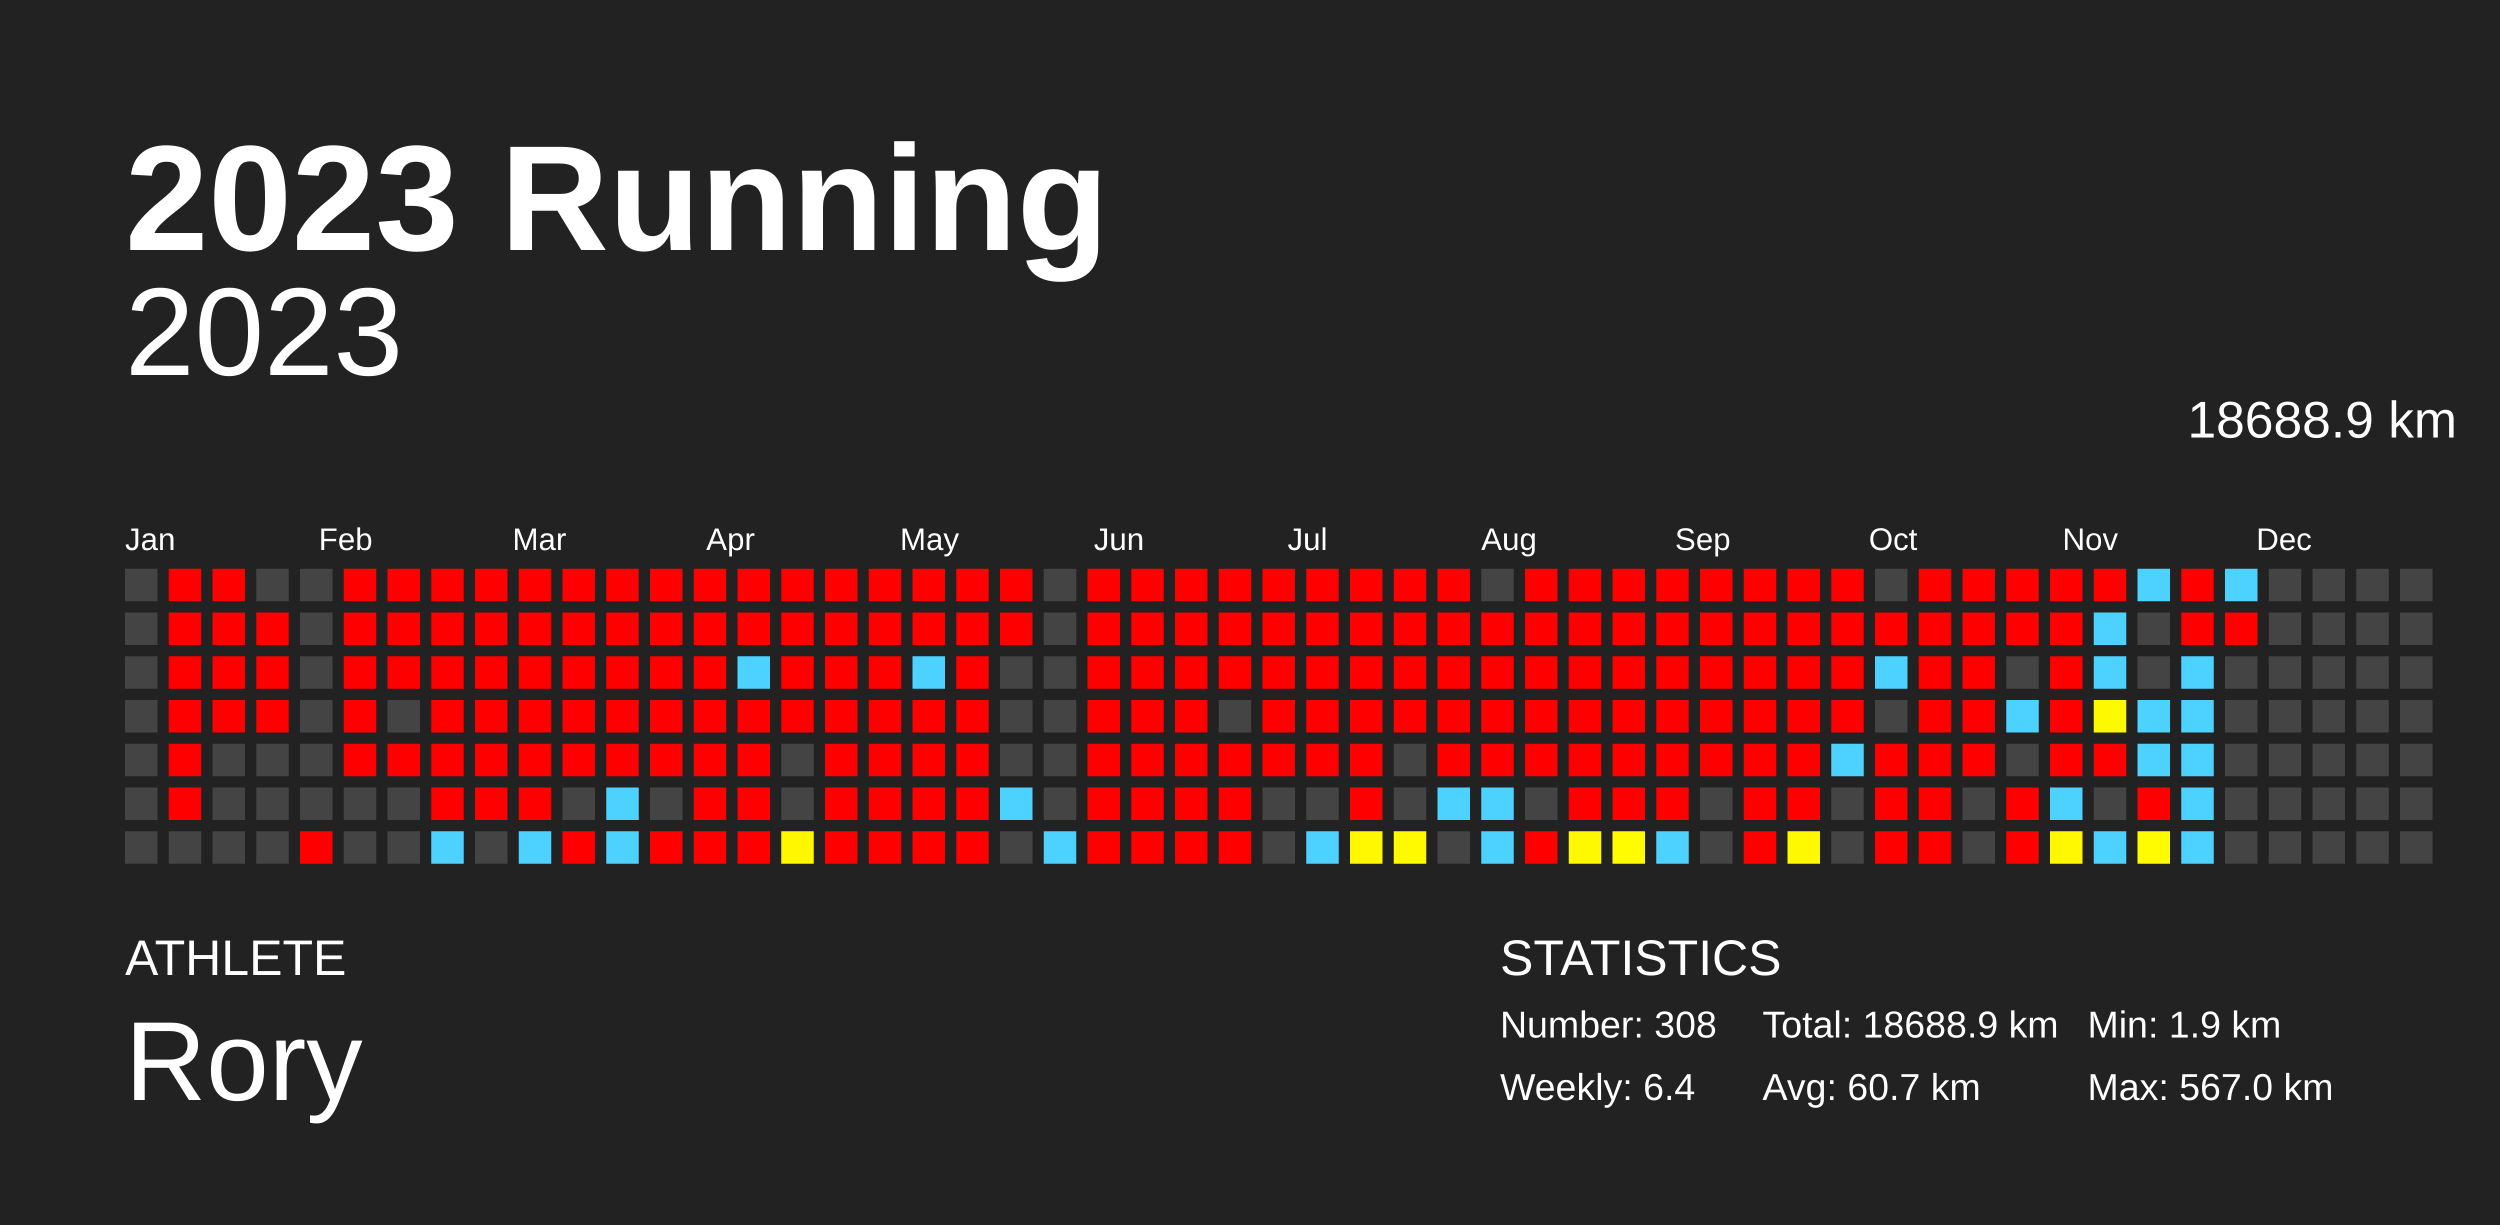
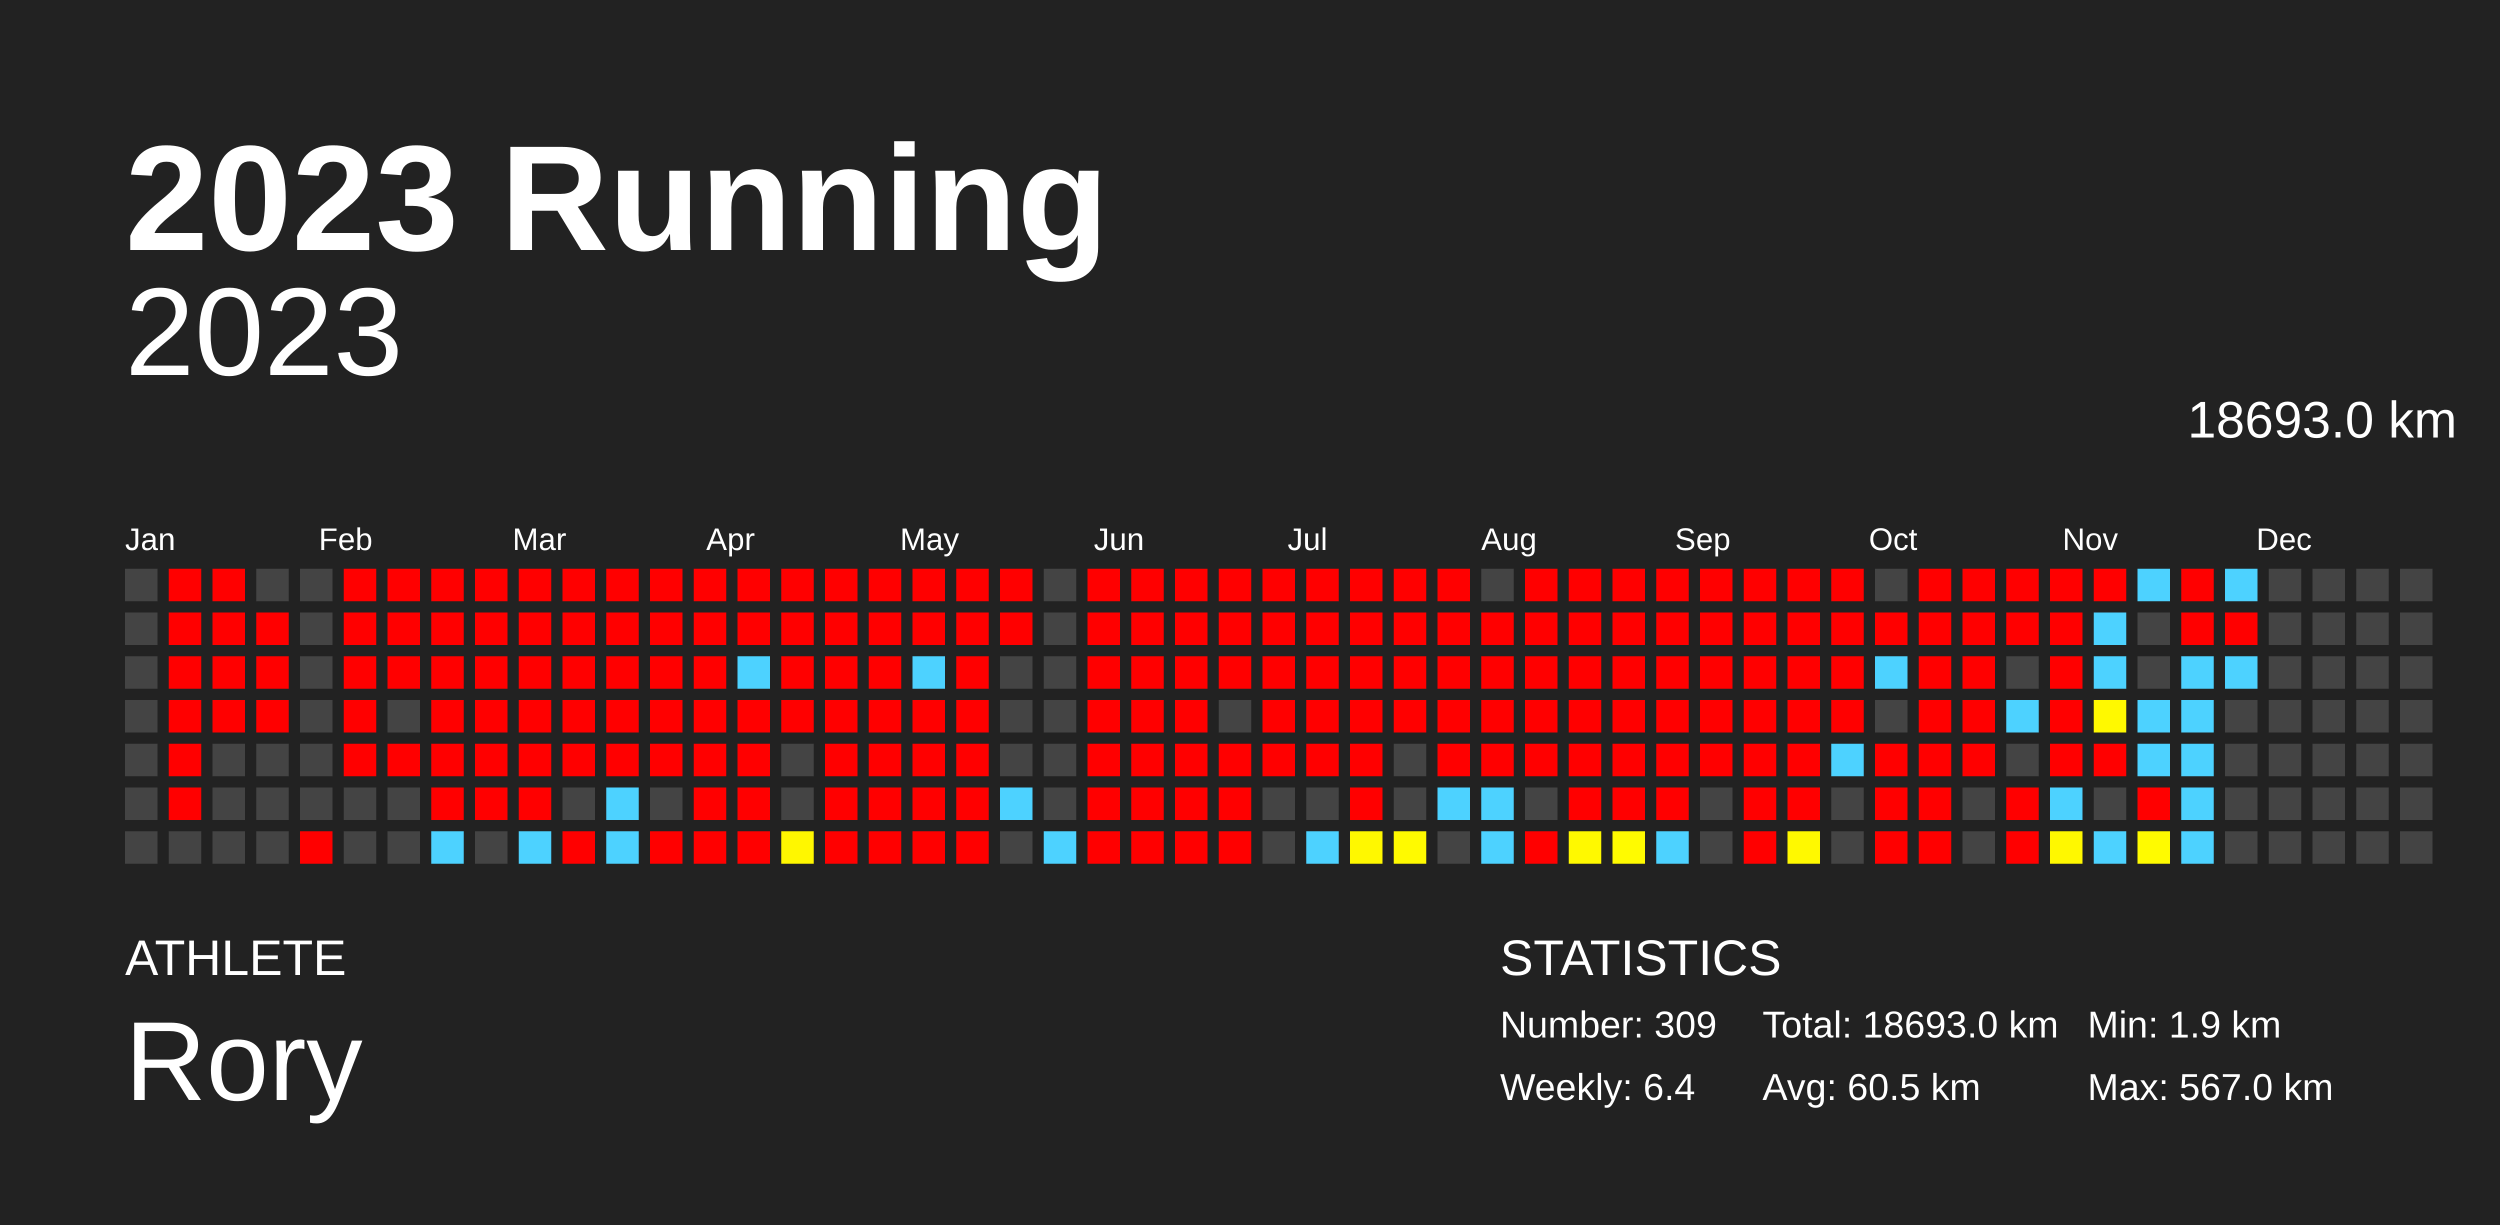
<svg xmlns="http://www.w3.org/2000/svg" baseProfile="full" height="98mm" version="1.1" viewBox="0,0,200,98" width="200mm">
  <defs />
  <rect fill="#222222" height="98" width="200" x="0" y="0" />
  <text fill="#FFFFFF" style="font-size:12px; font-family:Arial; font-weight:bold;" x="10" y="20">2023 Running</text>
  <text fill="#FFFFFF" style="font-size:4px; font-family:Arial" x="10" y="78">ATHLETE</text>
  <text fill="#FFFFFF" style="font-size:9px; font-family:Arial" x="10" y="88">Rory</text>
  <text fill="#FFFFFF" style="font-size:4px; font-family:Arial" x="120" y="78">STATISTICS</text>
-   <text fill="#FFFFFF" style="font-size:3px; font-family:Arial" x="120" y="83">Number: 308</text>
+   <text fill="#FFFFFF" style="font-size:3px; font-family:Arial" x="120" y="83">Number: 309</text>
  <text fill="#FFFFFF" style="font-size:3px; font-family:Arial" x="120" y="88">Weekly: 6.4</text>
-   <text fill="#FFFFFF" style="font-size:3px; font-family:Arial" x="141" y="83">Total: 18688.9 km</text>
-   <text fill="#FFFFFF" style="font-size:3px; font-family:Arial" x="141" y="88">Avg: 60.7 km</text>
+   <text fill="#FFFFFF" style="font-size:3px; font-family:Arial" x="141" y="83">Total: 18693.0 km</text>
+   <text fill="#FFFFFF" style="font-size:3px; font-family:Arial" x="141" y="88">Avg: 60.5 km</text>
  <text fill="#FFFFFF" style="font-size:3px; font-family:Arial" x="167" y="83">Min: 1.9 km</text>
  <text fill="#FFFFFF" style="font-size:3px; font-family:Arial" x="167" y="88">Max: 567.0 km</text>
  <text alignment-baseline="hanging" fill="#FFFFFF" style="font-size:10.0px; font-family:Arial;" x="10" y="30">2023</text>
-   <text alignment-baseline="hanging" fill="#FFFFFF" style="font-size:4.125px; font-family:Arial;" x="175" y="35">18688.9 km</text>
+   <text alignment-baseline="hanging" fill="#FFFFFF" style="font-size:4.125px; font-family:Arial;" x="175" y="35">18693.0 km</text>
  <text fill="#FFFFFF" style="font-size:2.5px; font-family:Arial" x="10.0" y="44">Jan</text>
  <text fill="#FFFFFF" style="font-size:2.5px; font-family:Arial" x="25.5" y="44">Feb</text>
  <text fill="#FFFFFF" style="font-size:2.5px; font-family:Arial" x="41.0" y="44">Mar</text>
  <text fill="#FFFFFF" style="font-size:2.5px; font-family:Arial" x="56.5" y="44">Apr</text>
  <text fill="#FFFFFF" style="font-size:2.5px; font-family:Arial" x="72.0" y="44">May</text>
  <text fill="#FFFFFF" style="font-size:2.5px; font-family:Arial" x="87.5" y="44">Jun</text>
  <text fill="#FFFFFF" style="font-size:2.5px; font-family:Arial" x="103.0" y="44">Jul</text>
  <text fill="#FFFFFF" style="font-size:2.5px; font-family:Arial" x="118.5" y="44">Aug</text>
  <text fill="#FFFFFF" style="font-size:2.5px; font-family:Arial" x="134.0" y="44">Sep</text>
  <text fill="#FFFFFF" style="font-size:2.5px; font-family:Arial" x="149.5" y="44">Oct</text>
  <text fill="#FFFFFF" style="font-size:2.5px; font-family:Arial" x="165.0" y="44">Nov</text>
  <text fill="#FFFFFF" style="font-size:2.5px; font-family:Arial" x="180.5" y="44">Dec</text>
  <rect fill="#444444" height="2.6" width="2.6" x="10.0" y="45.5" />
  <rect fill="#444444" height="2.6" width="2.6" x="10.0" y="49.0" />
  <rect fill="#444444" height="2.6" width="2.6" x="10.0" y="52.5" />
  <rect fill="#444444" height="2.6" width="2.6" x="10.0" y="56.0" />
  <rect fill="#444444" height="2.6" width="2.6" x="10.0" y="59.5" />
  <rect fill="#444444" height="2.6" width="2.6" x="10.0" y="63.0" />
  <rect fill="#444444" height="2.6" width="2.6" x="10.0" y="66.5" />
  <rect fill="red" height="2.6" width="2.6" x="13.5" y="45.5" />
  <rect fill="red" height="2.6" width="2.6" x="13.5" y="49.0" />
  <rect fill="red" height="2.6" width="2.6" x="13.5" y="52.5" />
  <rect fill="red" height="2.6" width="2.6" x="13.5" y="56.0" />
  <rect fill="red" height="2.6" width="2.6" x="13.5" y="59.5" />
  <rect fill="red" height="2.6" width="2.6" x="13.5" y="63.0" />
  <rect fill="#444444" height="2.6" width="2.6" x="13.5" y="66.5" />
  <rect fill="red" height="2.6" width="2.6" x="17.0" y="45.5" />
  <rect fill="red" height="2.6" width="2.6" x="17.0" y="49.0" />
  <rect fill="red" height="2.6" width="2.6" x="17.0" y="52.5" />
  <rect fill="red" height="2.6" width="2.6" x="17.0" y="56.0" />
  <rect fill="#444444" height="2.6" width="2.6" x="17.0" y="59.5" />
  <rect fill="#444444" height="2.6" width="2.6" x="17.0" y="63.0" />
  <rect fill="#444444" height="2.6" width="2.6" x="17.0" y="66.5" />
  <rect fill="#444444" height="2.6" width="2.6" x="20.5" y="45.5" />
  <rect fill="red" height="2.6" width="2.6" x="20.5" y="49.0" />
  <rect fill="red" height="2.6" width="2.6" x="20.5" y="52.5" />
  <rect fill="red" height="2.6" width="2.6" x="20.5" y="56.0" />
  <rect fill="#444444" height="2.6" width="2.6" x="20.5" y="59.5" />
  <rect fill="#444444" height="2.6" width="2.6" x="20.5" y="63.0" />
  <rect fill="#444444" height="2.6" width="2.6" x="20.5" y="66.5" />
  <rect fill="#444444" height="2.6" width="2.6" x="24.0" y="45.5" />
  <rect fill="#444444" height="2.6" width="2.6" x="24.0" y="49.0" />
  <rect fill="#444444" height="2.6" width="2.6" x="24.0" y="52.5" />
  <rect fill="#444444" height="2.6" width="2.6" x="24.0" y="56.0" />
  <rect fill="#444444" height="2.6" width="2.6" x="24.0" y="59.5" />
  <rect fill="#444444" height="2.6" width="2.6" x="24.0" y="63.0" />
  <rect fill="red" height="2.6" width="2.6" x="24.0" y="66.5" />
  <rect fill="red" height="2.6" width="2.6" x="27.5" y="45.5" />
  <rect fill="red" height="2.6" width="2.6" x="27.5" y="49.0" />
  <rect fill="red" height="2.6" width="2.6" x="27.5" y="52.5" />
  <rect fill="red" height="2.6" width="2.6" x="27.5" y="56.0" />
  <rect fill="red" height="2.6" width="2.6" x="27.5" y="59.5" />
  <rect fill="#444444" height="2.6" width="2.6" x="27.5" y="63.0" />
  <rect fill="#444444" height="2.6" width="2.6" x="27.5" y="66.5" />
  <rect fill="red" height="2.6" width="2.6" x="31.0" y="45.5" />
  <rect fill="red" height="2.6" width="2.6" x="31.0" y="49.0" />
  <rect fill="red" height="2.6" width="2.6" x="31.0" y="52.5" />
  <rect fill="#444444" height="2.6" width="2.6" x="31.0" y="56.0" />
  <rect fill="red" height="2.6" width="2.6" x="31.0" y="59.5" />
  <rect fill="#444444" height="2.6" width="2.6" x="31.0" y="63.0" />
  <rect fill="#444444" height="2.6" width="2.6" x="31.0" y="66.5" />
  <rect fill="red" height="2.6" width="2.6" x="34.5" y="45.5" />
  <rect fill="red" height="2.6" width="2.6" x="34.5" y="49.0" />
  <rect fill="red" height="2.6" width="2.6" x="34.5" y="52.5" />
  <rect fill="red" height="2.6" width="2.6" x="34.5" y="56.0" />
  <rect fill="red" height="2.6" width="2.6" x="34.5" y="59.5" />
  <rect fill="red" height="2.6" width="2.6" x="34.5" y="63.0" />
  <rect fill="#4dd2ff" height="2.6" width="2.6" x="34.5" y="66.5" />
  <rect fill="red" height="2.6" width="2.6" x="38.0" y="45.5" />
  <rect fill="red" height="2.6" width="2.6" x="38.0" y="49.0" />
  <rect fill="red" height="2.6" width="2.6" x="38.0" y="52.5" />
  <rect fill="red" height="2.6" width="2.6" x="38.0" y="56.0" />
  <rect fill="red" height="2.6" width="2.6" x="38.0" y="59.5" />
  <rect fill="red" height="2.6" width="2.6" x="38.0" y="63.0" />
  <rect fill="#444444" height="2.6" width="2.6" x="38.0" y="66.5" />
  <rect fill="red" height="2.6" width="2.6" x="41.5" y="45.5" />
  <rect fill="red" height="2.6" width="2.6" x="41.5" y="49.0" />
  <rect fill="red" height="2.6" width="2.6" x="41.5" y="52.5" />
  <rect fill="red" height="2.6" width="2.6" x="41.5" y="56.0" />
  <rect fill="red" height="2.6" width="2.6" x="41.5" y="59.5" />
  <rect fill="red" height="2.6" width="2.6" x="41.5" y="63.0" />
  <rect fill="#4dd2ff" height="2.6" width="2.6" x="41.5" y="66.5" />
  <rect fill="red" height="2.6" width="2.6" x="45.0" y="45.5" />
  <rect fill="red" height="2.6" width="2.6" x="45.0" y="49.0" />
  <rect fill="red" height="2.6" width="2.6" x="45.0" y="52.5" />
  <rect fill="red" height="2.6" width="2.6" x="45.0" y="56.0" />
  <rect fill="red" height="2.6" width="2.6" x="45.0" y="59.5" />
  <rect fill="#444444" height="2.6" width="2.6" x="45.0" y="63.0" />
  <rect fill="red" height="2.6" width="2.6" x="45.0" y="66.5" />
  <rect fill="red" height="2.6" width="2.6" x="48.5" y="45.5" />
  <rect fill="red" height="2.6" width="2.6" x="48.5" y="49.0" />
  <rect fill="red" height="2.6" width="2.6" x="48.5" y="52.5" />
  <rect fill="red" height="2.6" width="2.6" x="48.5" y="56.0" />
  <rect fill="red" height="2.6" width="2.6" x="48.5" y="59.5" />
  <rect fill="#4dd2ff" height="2.6" width="2.6" x="48.5" y="63.0" />
  <rect fill="#4dd2ff" height="2.6" width="2.6" x="48.5" y="66.5" />
  <rect fill="red" height="2.6" width="2.6" x="52.0" y="45.5" />
  <rect fill="red" height="2.6" width="2.6" x="52.0" y="49.0" />
  <rect fill="red" height="2.6" width="2.6" x="52.0" y="52.5" />
  <rect fill="red" height="2.6" width="2.6" x="52.0" y="56.0" />
  <rect fill="red" height="2.6" width="2.6" x="52.0" y="59.5" />
  <rect fill="#444444" height="2.6" width="2.6" x="52.0" y="63.0" />
  <rect fill="red" height="2.6" width="2.6" x="52.0" y="66.5" />
  <rect fill="red" height="2.6" width="2.6" x="55.5" y="45.5" />
  <rect fill="red" height="2.6" width="2.6" x="55.5" y="49.0" />
  <rect fill="red" height="2.6" width="2.6" x="55.5" y="52.5" />
  <rect fill="red" height="2.6" width="2.6" x="55.5" y="56.0" />
  <rect fill="red" height="2.6" width="2.6" x="55.5" y="59.5" />
  <rect fill="red" height="2.6" width="2.6" x="55.5" y="63.0" />
  <rect fill="red" height="2.6" width="2.6" x="55.5" y="66.5" />
  <rect fill="red" height="2.6" width="2.6" x="59.0" y="45.5" />
  <rect fill="red" height="2.6" width="2.6" x="59.0" y="49.0" />
  <rect fill="#4dd2ff" height="2.6" width="2.6" x="59.0" y="52.5" />
  <rect fill="red" height="2.6" width="2.6" x="59.0" y="56.0" />
  <rect fill="red" height="2.6" width="2.6" x="59.0" y="59.5" />
  <rect fill="red" height="2.6" width="2.6" x="59.0" y="63.0" />
  <rect fill="red" height="2.6" width="2.6" x="59.0" y="66.5" />
  <rect fill="red" height="2.6" width="2.6" x="62.5" y="45.5" />
  <rect fill="red" height="2.6" width="2.6" x="62.5" y="49.0" />
  <rect fill="red" height="2.6" width="2.6" x="62.5" y="52.5" />
  <rect fill="red" height="2.6" width="2.6" x="62.5" y="56.0" />
  <rect fill="#444444" height="2.6" width="2.6" x="62.5" y="59.5" />
  <rect fill="#444444" height="2.6" width="2.6" x="62.5" y="63.0" />
  <rect fill="#fff700" height="2.6" width="2.6" x="62.5" y="66.5" />
  <rect fill="red" height="2.6" width="2.6" x="66.0" y="45.5" />
  <rect fill="red" height="2.6" width="2.6" x="66.0" y="49.0" />
  <rect fill="red" height="2.6" width="2.6" x="66.0" y="52.5" />
  <rect fill="red" height="2.6" width="2.6" x="66.0" y="56.0" />
  <rect fill="red" height="2.6" width="2.6" x="66.0" y="59.5" />
  <rect fill="red" height="2.6" width="2.6" x="66.0" y="63.0" />
  <rect fill="red" height="2.6" width="2.6" x="66.0" y="66.5" />
  <rect fill="red" height="2.6" width="2.6" x="69.5" y="45.5" />
  <rect fill="red" height="2.6" width="2.6" x="69.5" y="49.0" />
  <rect fill="red" height="2.6" width="2.6" x="69.5" y="52.5" />
  <rect fill="red" height="2.6" width="2.6" x="69.5" y="56.0" />
  <rect fill="red" height="2.6" width="2.6" x="69.5" y="59.5" />
  <rect fill="red" height="2.6" width="2.6" x="69.5" y="63.0" />
  <rect fill="red" height="2.6" width="2.6" x="69.5" y="66.5" />
  <rect fill="red" height="2.6" width="2.6" x="73.0" y="45.5" />
  <rect fill="red" height="2.6" width="2.6" x="73.0" y="49.0" />
  <rect fill="#4dd2ff" height="2.6" width="2.6" x="73.0" y="52.5" />
  <rect fill="red" height="2.6" width="2.6" x="73.0" y="56.0" />
  <rect fill="red" height="2.6" width="2.6" x="73.0" y="59.5" />
  <rect fill="red" height="2.6" width="2.6" x="73.0" y="63.0" />
  <rect fill="red" height="2.6" width="2.6" x="73.0" y="66.5" />
  <rect fill="red" height="2.6" width="2.6" x="76.5" y="45.5" />
  <rect fill="red" height="2.6" width="2.6" x="76.5" y="49.0" />
  <rect fill="red" height="2.6" width="2.6" x="76.5" y="52.5" />
  <rect fill="red" height="2.6" width="2.6" x="76.5" y="56.0" />
  <rect fill="red" height="2.6" width="2.6" x="76.5" y="59.5" />
  <rect fill="red" height="2.6" width="2.6" x="76.5" y="63.0" />
  <rect fill="red" height="2.6" width="2.6" x="76.5" y="66.5" />
  <rect fill="red" height="2.6" width="2.6" x="80.0" y="45.5" />
  <rect fill="red" height="2.6" width="2.6" x="80.0" y="49.0" />
  <rect fill="#444444" height="2.6" width="2.6" x="80.0" y="52.5" />
  <rect fill="#444444" height="2.6" width="2.6" x="80.0" y="56.0" />
  <rect fill="#444444" height="2.6" width="2.6" x="80.0" y="59.5" />
  <rect fill="#4dd2ff" height="2.6" width="2.6" x="80.0" y="63.0" />
  <rect fill="#444444" height="2.6" width="2.6" x="80.0" y="66.5" />
  <rect fill="#444444" height="2.6" width="2.6" x="83.5" y="45.5" />
  <rect fill="#444444" height="2.6" width="2.6" x="83.5" y="49.0" />
  <rect fill="#444444" height="2.6" width="2.6" x="83.5" y="52.5" />
  <rect fill="#444444" height="2.6" width="2.6" x="83.5" y="56.0" />
  <rect fill="#444444" height="2.6" width="2.6" x="83.5" y="59.5" />
  <rect fill="#444444" height="2.6" width="2.6" x="83.5" y="63.0" />
  <rect fill="#4dd2ff" height="2.6" width="2.6" x="83.5" y="66.5" />
  <rect fill="red" height="2.6" width="2.6" x="87.0" y="45.5" />
  <rect fill="red" height="2.6" width="2.6" x="87.0" y="49.0" />
  <rect fill="red" height="2.6" width="2.6" x="87.0" y="52.5" />
  <rect fill="red" height="2.6" width="2.6" x="87.0" y="56.0" />
  <rect fill="red" height="2.6" width="2.6" x="87.0" y="59.5" />
  <rect fill="red" height="2.6" width="2.6" x="87.0" y="63.0" />
  <rect fill="red" height="2.6" width="2.6" x="87.0" y="66.5" />
  <rect fill="red" height="2.6" width="2.6" x="90.5" y="45.5" />
  <rect fill="red" height="2.6" width="2.6" x="90.5" y="49.0" />
  <rect fill="red" height="2.6" width="2.6" x="90.5" y="52.5" />
  <rect fill="red" height="2.6" width="2.6" x="90.5" y="56.0" />
  <rect fill="red" height="2.6" width="2.6" x="90.5" y="59.5" />
  <rect fill="red" height="2.6" width="2.6" x="90.5" y="63.0" />
  <rect fill="red" height="2.6" width="2.6" x="90.5" y="66.5" />
  <rect fill="red" height="2.6" width="2.6" x="94.0" y="45.5" />
  <rect fill="red" height="2.6" width="2.6" x="94.0" y="49.0" />
  <rect fill="red" height="2.6" width="2.6" x="94.0" y="52.5" />
  <rect fill="red" height="2.6" width="2.6" x="94.0" y="56.0" />
  <rect fill="red" height="2.6" width="2.6" x="94.0" y="59.5" />
  <rect fill="red" height="2.6" width="2.6" x="94.0" y="63.0" />
  <rect fill="red" height="2.6" width="2.6" x="94.0" y="66.5" />
  <rect fill="red" height="2.6" width="2.6" x="97.5" y="45.5" />
  <rect fill="red" height="2.6" width="2.6" x="97.5" y="49.0" />
  <rect fill="red" height="2.6" width="2.6" x="97.5" y="52.5" />
  <rect fill="#444444" height="2.6" width="2.6" x="97.5" y="56.0" />
  <rect fill="red" height="2.6" width="2.6" x="97.5" y="59.5" />
  <rect fill="red" height="2.6" width="2.6" x="97.5" y="63.0" />
  <rect fill="red" height="2.6" width="2.6" x="97.5" y="66.5" />
  <rect fill="red" height="2.6" width="2.6" x="101.0" y="45.5" />
  <rect fill="red" height="2.6" width="2.6" x="101.0" y="49.0" />
  <rect fill="red" height="2.6" width="2.6" x="101.0" y="52.5" />
  <rect fill="red" height="2.6" width="2.6" x="101.0" y="56.0" />
  <rect fill="red" height="2.6" width="2.6" x="101.0" y="59.5" />
  <rect fill="#444444" height="2.6" width="2.6" x="101.0" y="63.0" />
  <rect fill="#444444" height="2.6" width="2.6" x="101.0" y="66.5" />
  <rect fill="red" height="2.6" width="2.6" x="104.5" y="45.5" />
  <rect fill="red" height="2.6" width="2.6" x="104.5" y="49.0" />
  <rect fill="red" height="2.6" width="2.6" x="104.5" y="52.5" />
  <rect fill="red" height="2.6" width="2.6" x="104.5" y="56.0" />
  <rect fill="red" height="2.6" width="2.6" x="104.5" y="59.5" />
  <rect fill="#444444" height="2.6" width="2.6" x="104.5" y="63.0" />
  <rect fill="#4dd2ff" height="2.6" width="2.6" x="104.5" y="66.5" />
  <rect fill="red" height="2.6" width="2.6" x="108.0" y="45.5" />
  <rect fill="red" height="2.6" width="2.6" x="108.0" y="49.0" />
  <rect fill="red" height="2.6" width="2.6" x="108.0" y="52.5" />
  <rect fill="red" height="2.6" width="2.6" x="108.0" y="56.0" />
  <rect fill="red" height="2.6" width="2.6" x="108.0" y="59.5" />
  <rect fill="red" height="2.6" width="2.6" x="108.0" y="63.0" />
  <rect fill="#fff800" height="2.6" width="2.6" x="108.0" y="66.5" />
  <rect fill="red" height="2.6" width="2.6" x="111.5" y="45.5" />
  <rect fill="red" height="2.6" width="2.6" x="111.5" y="49.0" />
  <rect fill="red" height="2.6" width="2.6" x="111.5" y="52.5" />
  <rect fill="red" height="2.6" width="2.6" x="111.5" y="56.0" />
  <rect fill="#444444" height="2.6" width="2.6" x="111.5" y="59.5" />
  <rect fill="#444444" height="2.6" width="2.6" x="111.5" y="63.0" />
  <rect fill="#fffa00" height="2.6" width="2.6" x="111.5" y="66.5" />
  <rect fill="red" height="2.6" width="2.6" x="115.0" y="45.5" />
  <rect fill="red" height="2.6" width="2.6" x="115.0" y="49.0" />
  <rect fill="red" height="2.6" width="2.6" x="115.0" y="52.5" />
  <rect fill="red" height="2.6" width="2.6" x="115.0" y="56.0" />
  <rect fill="red" height="2.6" width="2.6" x="115.0" y="59.5" />
  <rect fill="#4dd2ff" height="2.6" width="2.6" x="115.0" y="63.0" />
  <rect fill="#444444" height="2.6" width="2.6" x="115.0" y="66.5" />
  <rect fill="#444444" height="2.6" width="2.6" x="118.5" y="45.5" />
  <rect fill="red" height="2.6" width="2.6" x="118.5" y="49.0" />
  <rect fill="red" height="2.6" width="2.6" x="118.5" y="52.5" />
  <rect fill="red" height="2.6" width="2.6" x="118.5" y="56.0" />
  <rect fill="red" height="2.6" width="2.6" x="118.5" y="59.5" />
  <rect fill="#4dd2ff" height="2.6" width="2.6" x="118.5" y="63.0" />
  <rect fill="#4dd2ff" height="2.6" width="2.6" x="118.5" y="66.5" />
  <rect fill="red" height="2.6" width="2.6" x="122.0" y="45.5" />
  <rect fill="red" height="2.6" width="2.6" x="122.0" y="49.0" />
  <rect fill="red" height="2.6" width="2.6" x="122.0" y="52.5" />
  <rect fill="red" height="2.6" width="2.6" x="122.0" y="56.0" />
  <rect fill="red" height="2.6" width="2.6" x="122.0" y="59.5" />
  <rect fill="#444444" height="2.6" width="2.6" x="122.0" y="63.0" />
  <rect fill="red" height="2.6" width="2.6" x="122.0" y="66.5" />
  <rect fill="red" height="2.6" width="2.6" x="125.5" y="45.5" />
  <rect fill="red" height="2.6" width="2.6" x="125.5" y="49.0" />
  <rect fill="red" height="2.6" width="2.6" x="125.5" y="52.5" />
  <rect fill="red" height="2.6" width="2.6" x="125.5" y="56.0" />
  <rect fill="red" height="2.6" width="2.6" x="125.5" y="59.5" />
  <rect fill="red" height="2.6" width="2.6" x="125.5" y="63.0" />
  <rect fill="#fff900" height="2.6" width="2.6" x="125.5" y="66.5" />
  <rect fill="red" height="2.6" width="2.6" x="129.0" y="45.5" />
  <rect fill="red" height="2.6" width="2.6" x="129.0" y="49.0" />
  <rect fill="red" height="2.6" width="2.6" x="129.0" y="52.5" />
  <rect fill="red" height="2.6" width="2.6" x="129.0" y="56.0" />
  <rect fill="red" height="2.6" width="2.6" x="129.0" y="59.5" />
  <rect fill="red" height="2.6" width="2.6" x="129.0" y="63.0" />
  <rect fill="#fffb00" height="2.6" width="2.6" x="129.0" y="66.5" />
  <rect fill="red" height="2.6" width="2.6" x="132.5" y="45.5" />
  <rect fill="red" height="2.6" width="2.6" x="132.5" y="49.0" />
  <rect fill="red" height="2.6" width="2.6" x="132.5" y="52.5" />
  <rect fill="red" height="2.6" width="2.6" x="132.5" y="56.0" />
  <rect fill="red" height="2.6" width="2.6" x="132.5" y="59.5" />
  <rect fill="red" height="2.6" width="2.6" x="132.5" y="63.0" />
  <rect fill="#4dd2ff" height="2.6" width="2.6" x="132.5" y="66.5" />
  <rect fill="red" height="2.6" width="2.6" x="136.0" y="45.5" />
  <rect fill="red" height="2.6" width="2.6" x="136.0" y="49.0" />
  <rect fill="red" height="2.6" width="2.6" x="136.0" y="52.5" />
  <rect fill="red" height="2.6" width="2.6" x="136.0" y="56.0" />
  <rect fill="red" height="2.6" width="2.6" x="136.0" y="59.5" />
  <rect fill="#444444" height="2.6" width="2.6" x="136.0" y="63.0" />
  <rect fill="#444444" height="2.6" width="2.6" x="136.0" y="66.5" />
  <rect fill="red" height="2.6" width="2.6" x="139.5" y="45.5" />
  <rect fill="red" height="2.6" width="2.6" x="139.5" y="49.0" />
  <rect fill="red" height="2.6" width="2.6" x="139.5" y="52.5" />
  <rect fill="red" height="2.6" width="2.6" x="139.5" y="56.0" />
  <rect fill="red" height="2.6" width="2.6" x="139.5" y="59.5" />
  <rect fill="red" height="2.6" width="2.6" x="139.5" y="63.0" />
  <rect fill="red" height="2.6" width="2.6" x="139.5" y="66.5" />
  <rect fill="red" height="2.6" width="2.6" x="143.0" y="45.5" />
  <rect fill="red" height="2.6" width="2.6" x="143.0" y="49.0" />
  <rect fill="red" height="2.6" width="2.6" x="143.0" y="52.5" />
  <rect fill="red" height="2.6" width="2.6" x="143.0" y="56.0" />
  <rect fill="red" height="2.6" width="2.6" x="143.0" y="59.5" />
  <rect fill="red" height="2.6" width="2.6" x="143.0" y="63.0" />
  <rect fill="#fff900" height="2.6" width="2.6" x="143.0" y="66.5" />
  <rect fill="red" height="2.6" width="2.6" x="146.5" y="45.5" />
  <rect fill="red" height="2.6" width="2.6" x="146.5" y="49.0" />
  <rect fill="red" height="2.6" width="2.6" x="146.5" y="52.5" />
  <rect fill="red" height="2.6" width="2.6" x="146.5" y="56.0" />
  <rect fill="#4dd2ff" height="2.6" width="2.6" x="146.5" y="59.5" />
  <rect fill="#444444" height="2.6" width="2.6" x="146.5" y="63.0" />
  <rect fill="#444444" height="2.6" width="2.6" x="146.5" y="66.5" />
  <rect fill="#444444" height="2.6" width="2.6" x="150.0" y="45.5" />
  <rect fill="red" height="2.6" width="2.6" x="150.0" y="49.0" />
  <rect fill="#4dd2ff" height="2.6" width="2.6" x="150.0" y="52.5" />
  <rect fill="#444444" height="2.6" width="2.6" x="150.0" y="56.0" />
  <rect fill="red" height="2.6" width="2.6" x="150.0" y="59.5" />
  <rect fill="red" height="2.6" width="2.6" x="150.0" y="63.0" />
  <rect fill="red" height="2.6" width="2.6" x="150.0" y="66.5" />
  <rect fill="red" height="2.6" width="2.6" x="153.5" y="45.5" />
  <rect fill="red" height="2.6" width="2.6" x="153.5" y="49.0" />
  <rect fill="red" height="2.6" width="2.6" x="153.5" y="52.5" />
  <rect fill="red" height="2.6" width="2.6" x="153.5" y="56.0" />
  <rect fill="red" height="2.6" width="2.6" x="153.5" y="59.5" />
  <rect fill="red" height="2.6" width="2.6" x="153.5" y="63.0" />
  <rect fill="red" height="2.6" width="2.6" x="153.5" y="66.5" />
  <rect fill="red" height="2.6" width="2.6" x="157.0" y="45.5" />
  <rect fill="red" height="2.6" width="2.6" x="157.0" y="49.0" />
  <rect fill="red" height="2.6" width="2.6" x="157.0" y="52.5" />
  <rect fill="red" height="2.6" width="2.6" x="157.0" y="56.0" />
  <rect fill="red" height="2.6" width="2.6" x="157.0" y="59.5" />
  <rect fill="#444444" height="2.6" width="2.6" x="157.0" y="63.0" />
  <rect fill="#444444" height="2.6" width="2.6" x="157.0" y="66.5" />
  <rect fill="red" height="2.6" width="2.6" x="160.5" y="45.5" />
  <rect fill="red" height="2.6" width="2.6" x="160.5" y="49.0" />
  <rect fill="#444444" height="2.6" width="2.6" x="160.5" y="52.5" />
  <rect fill="#4dd2ff" height="2.6" width="2.6" x="160.5" y="56.0" />
  <rect fill="#444444" height="2.6" width="2.6" x="160.5" y="59.5" />
  <rect fill="red" height="2.6" width="2.6" x="160.5" y="63.0" />
  <rect fill="red" height="2.6" width="2.6" x="160.5" y="66.5" />
  <rect fill="red" height="2.6" width="2.6" x="164.0" y="45.5" />
  <rect fill="red" height="2.6" width="2.6" x="164.0" y="49.0" />
  <rect fill="red" height="2.6" width="2.6" x="164.0" y="52.5" />
  <rect fill="red" height="2.6" width="2.6" x="164.0" y="56.0" />
  <rect fill="red" height="2.6" width="2.6" x="164.0" y="59.5" />
  <rect fill="#4dd2ff" height="2.6" width="2.6" x="164.0" y="63.0" />
  <rect fill="#fff800" height="2.6" width="2.6" x="164.0" y="66.5" />
  <rect fill="red" height="2.6" width="2.6" x="167.5" y="45.5" />
  <rect fill="#4dd2ff" height="2.6" width="2.6" x="167.5" y="49.0" />
  <rect fill="#4dd2ff" height="2.6" width="2.6" x="167.5" y="52.5" />
  <rect fill="#fff900" height="2.6" width="2.6" x="167.5" y="56.0" />
  <rect fill="red" height="2.6" width="2.6" x="167.5" y="59.5" />
  <rect fill="#444444" height="2.6" width="2.6" x="167.5" y="63.0" />
  <rect fill="#4dd2ff" height="2.6" width="2.6" x="167.5" y="66.5" />
  <rect fill="#4dd2ff" height="2.6" width="2.6" x="171.0" y="45.5" />
  <rect fill="#444444" height="2.6" width="2.6" x="171.0" y="49.0" />
  <rect fill="#444444" height="2.6" width="2.6" x="171.0" y="52.5" />
  <rect fill="#4dd2ff" height="2.6" width="2.6" x="171.0" y="56.0" />
  <rect fill="#4dd2ff" height="2.6" width="2.6" x="171.0" y="59.5" />
  <rect fill="red" height="2.6" width="2.6" x="171.0" y="63.0" />
  <rect fill="#fffb00" height="2.6" width="2.6" x="171.0" y="66.5" />
  <rect fill="red" height="2.6" width="2.6" x="174.5" y="45.5" />
  <rect fill="red" height="2.6" width="2.6" x="174.5" y="49.0" />
  <rect fill="#4dd2ff" height="2.6" width="2.6" x="174.5" y="52.5" />
  <rect fill="#4dd2ff" height="2.6" width="2.6" x="174.5" y="56.0" />
  <rect fill="#4dd2ff" height="2.6" width="2.6" x="174.5" y="59.5" />
  <rect fill="#4dd2ff" height="2.6" width="2.6" x="174.5" y="63.0" />
  <rect fill="#4dd2ff" height="2.6" width="2.6" x="174.5" y="66.5" />
  <rect fill="#4dd2ff" height="2.6" width="2.6" x="178.0" y="45.5" />
  <rect fill="red" height="2.6" width="2.6" x="178.0" y="49.0" />
-   <rect fill="#444444" height="2.6" width="2.6" x="178.0" y="52.5" />
+   <rect fill="#4dd2ff" height="2.6" width="2.6" x="178.0" y="52.5" />
  <rect fill="#444444" height="2.6" width="2.6" x="178.0" y="56.0" />
  <rect fill="#444444" height="2.6" width="2.6" x="178.0" y="59.5" />
  <rect fill="#444444" height="2.6" width="2.6" x="178.0" y="63.0" />
  <rect fill="#444444" height="2.6" width="2.6" x="178.0" y="66.5" />
  <rect fill="#444444" height="2.6" width="2.6" x="181.5" y="45.5" />
  <rect fill="#444444" height="2.6" width="2.6" x="181.5" y="49.0" />
  <rect fill="#444444" height="2.6" width="2.6" x="181.5" y="52.5" />
  <rect fill="#444444" height="2.6" width="2.6" x="181.5" y="56.0" />
  <rect fill="#444444" height="2.6" width="2.6" x="181.5" y="59.5" />
  <rect fill="#444444" height="2.6" width="2.6" x="181.5" y="63.0" />
  <rect fill="#444444" height="2.6" width="2.6" x="181.5" y="66.5" />
  <rect fill="#444444" height="2.6" width="2.6" x="185.0" y="45.5" />
  <rect fill="#444444" height="2.6" width="2.6" x="185.0" y="49.0" />
  <rect fill="#444444" height="2.6" width="2.6" x="185.0" y="52.5" />
  <rect fill="#444444" height="2.6" width="2.6" x="185.0" y="56.0" />
  <rect fill="#444444" height="2.6" width="2.6" x="185.0" y="59.5" />
  <rect fill="#444444" height="2.6" width="2.6" x="185.0" y="63.0" />
  <rect fill="#444444" height="2.6" width="2.6" x="185.0" y="66.5" />
  <rect fill="#444444" height="2.6" width="2.6" x="188.5" y="45.5" />
  <rect fill="#444444" height="2.6" width="2.6" x="188.5" y="49.0" />
  <rect fill="#444444" height="2.6" width="2.6" x="188.5" y="52.5" />
  <rect fill="#444444" height="2.6" width="2.6" x="188.5" y="56.0" />
  <rect fill="#444444" height="2.6" width="2.6" x="188.5" y="59.5" />
  <rect fill="#444444" height="2.6" width="2.6" x="188.5" y="63.0" />
  <rect fill="#444444" height="2.6" width="2.6" x="188.5" y="66.5" />
  <rect fill="#444444" height="2.6" width="2.6" x="192.0" y="45.5" />
  <rect fill="#444444" height="2.6" width="2.6" x="192.0" y="49.0" />
  <rect fill="#444444" height="2.6" width="2.6" x="192.0" y="52.5" />
  <rect fill="#444444" height="2.6" width="2.6" x="192.0" y="56.0" />
  <rect fill="#444444" height="2.6" width="2.6" x="192.0" y="59.5" />
  <rect fill="#444444" height="2.6" width="2.6" x="192.0" y="63.0" />
  <rect fill="#444444" height="2.6" width="2.6" x="192.0" y="66.5" />
</svg>
